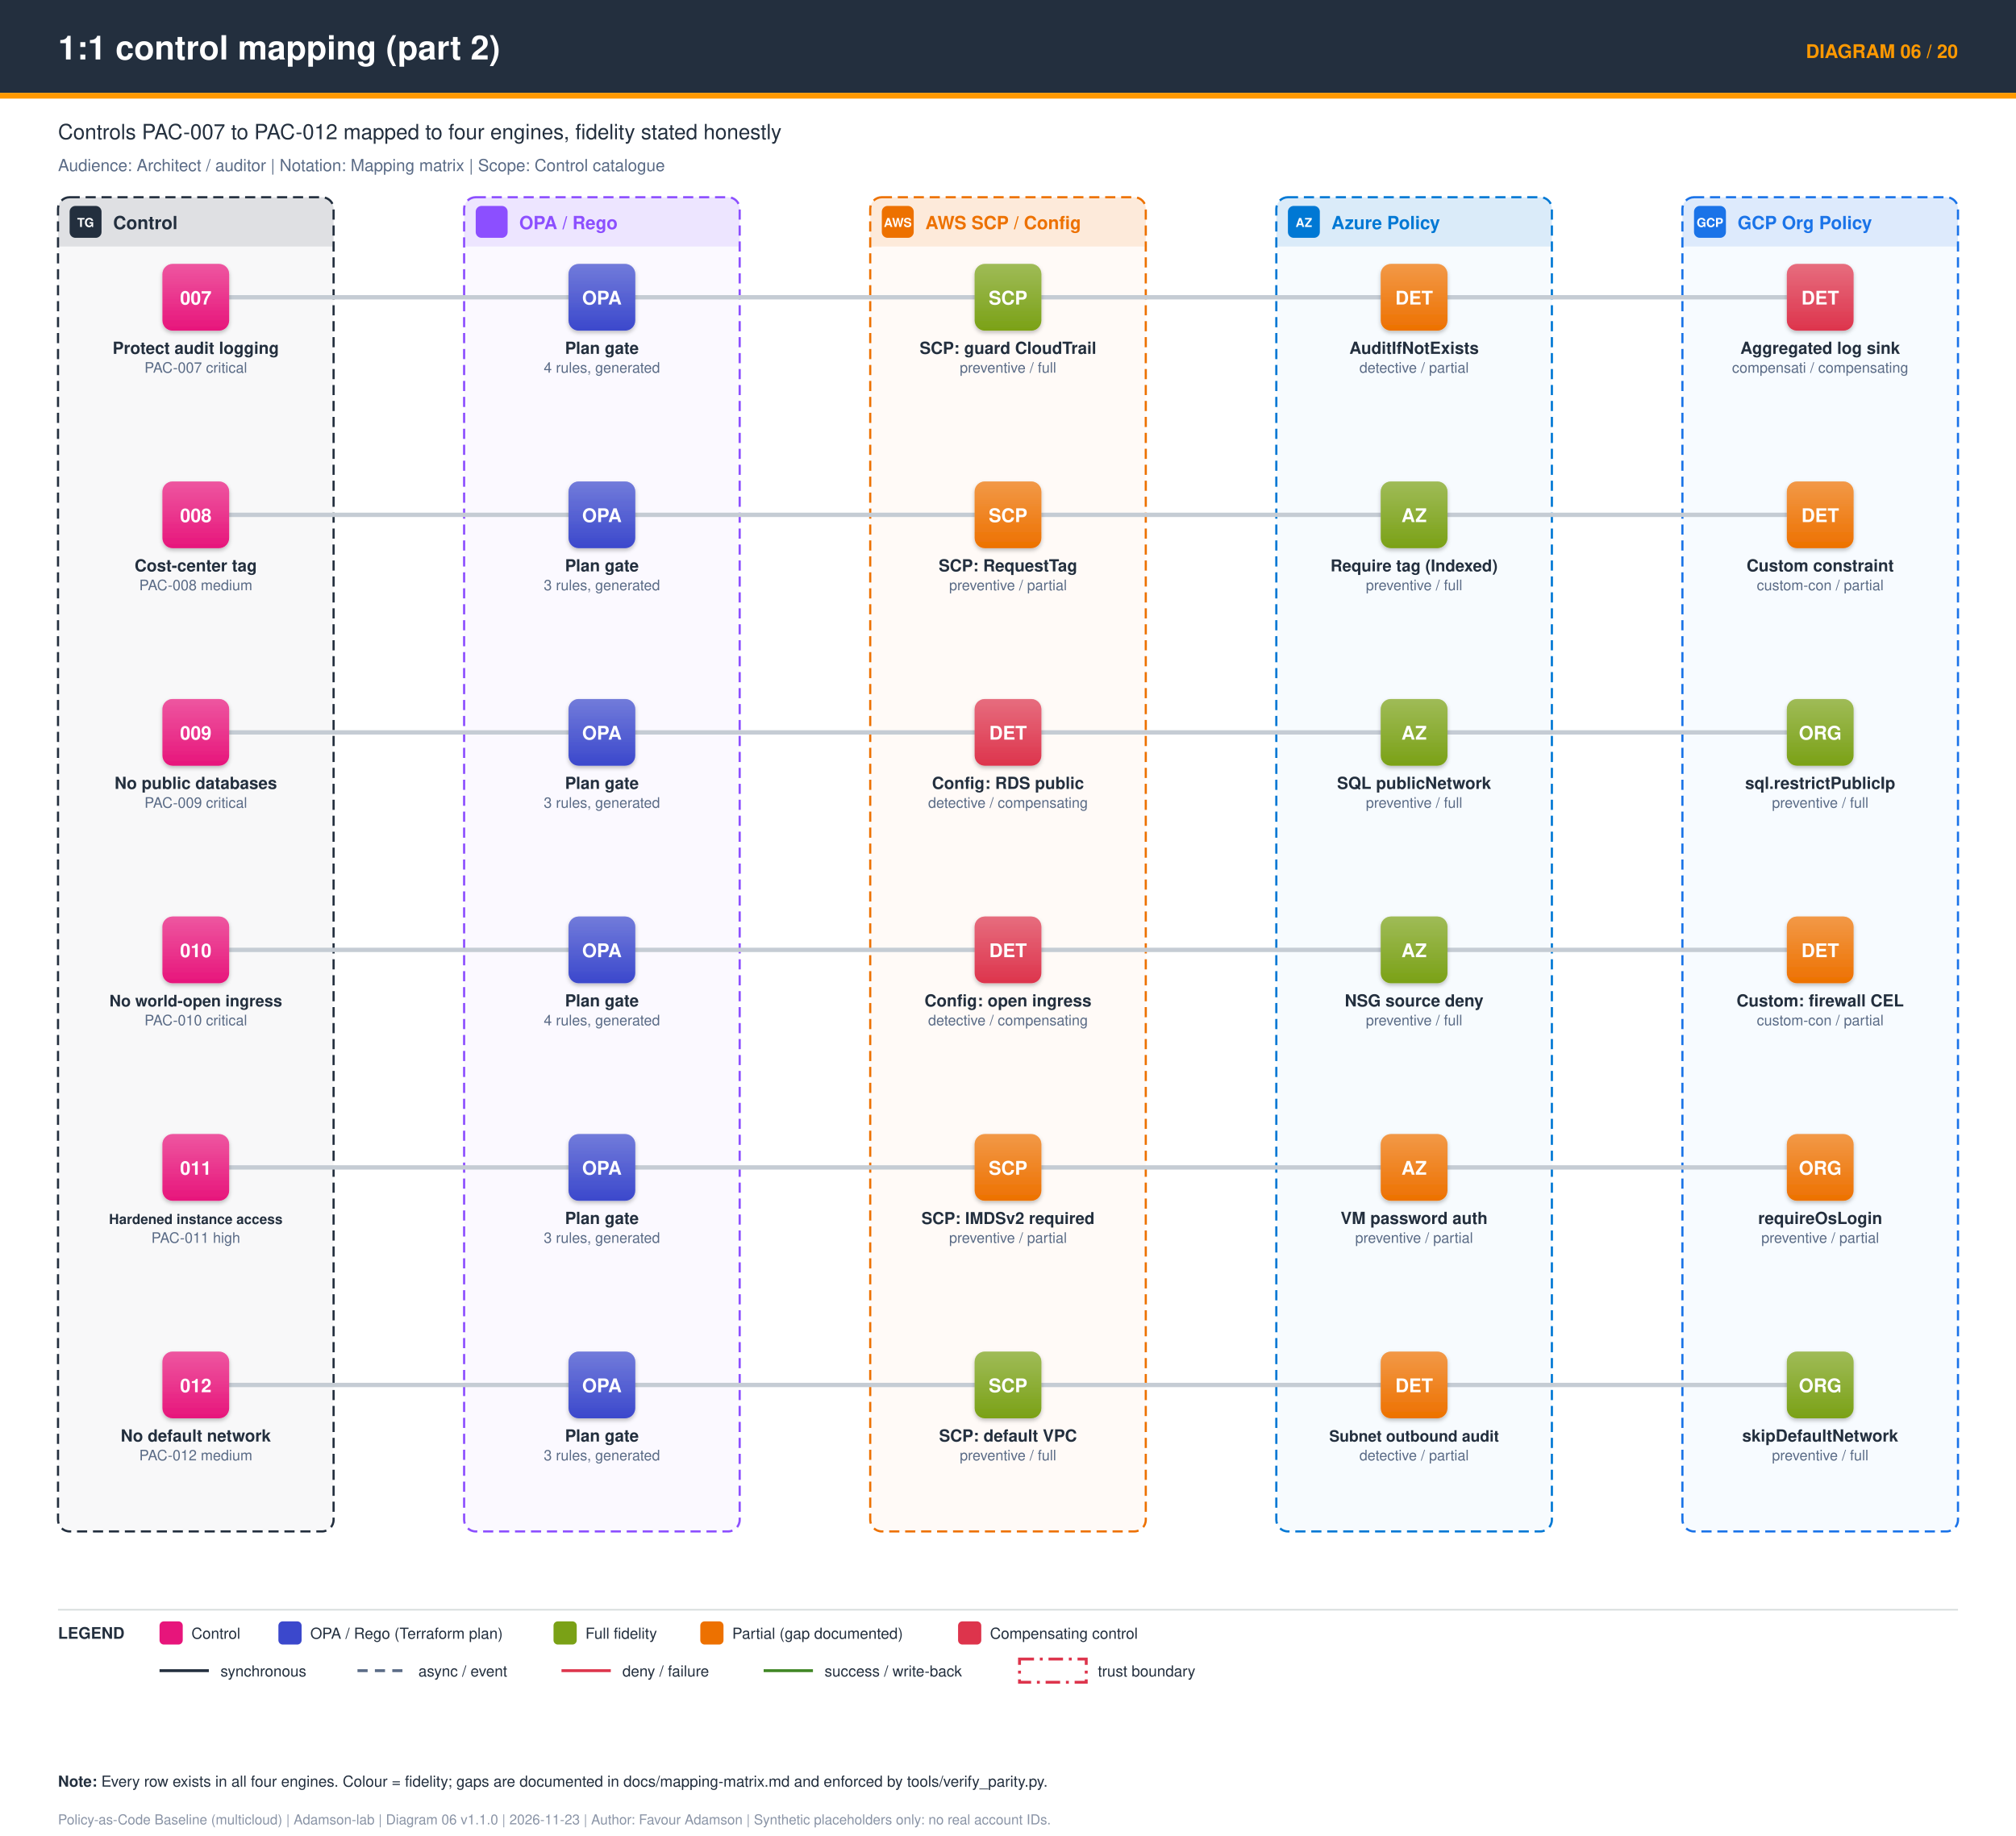
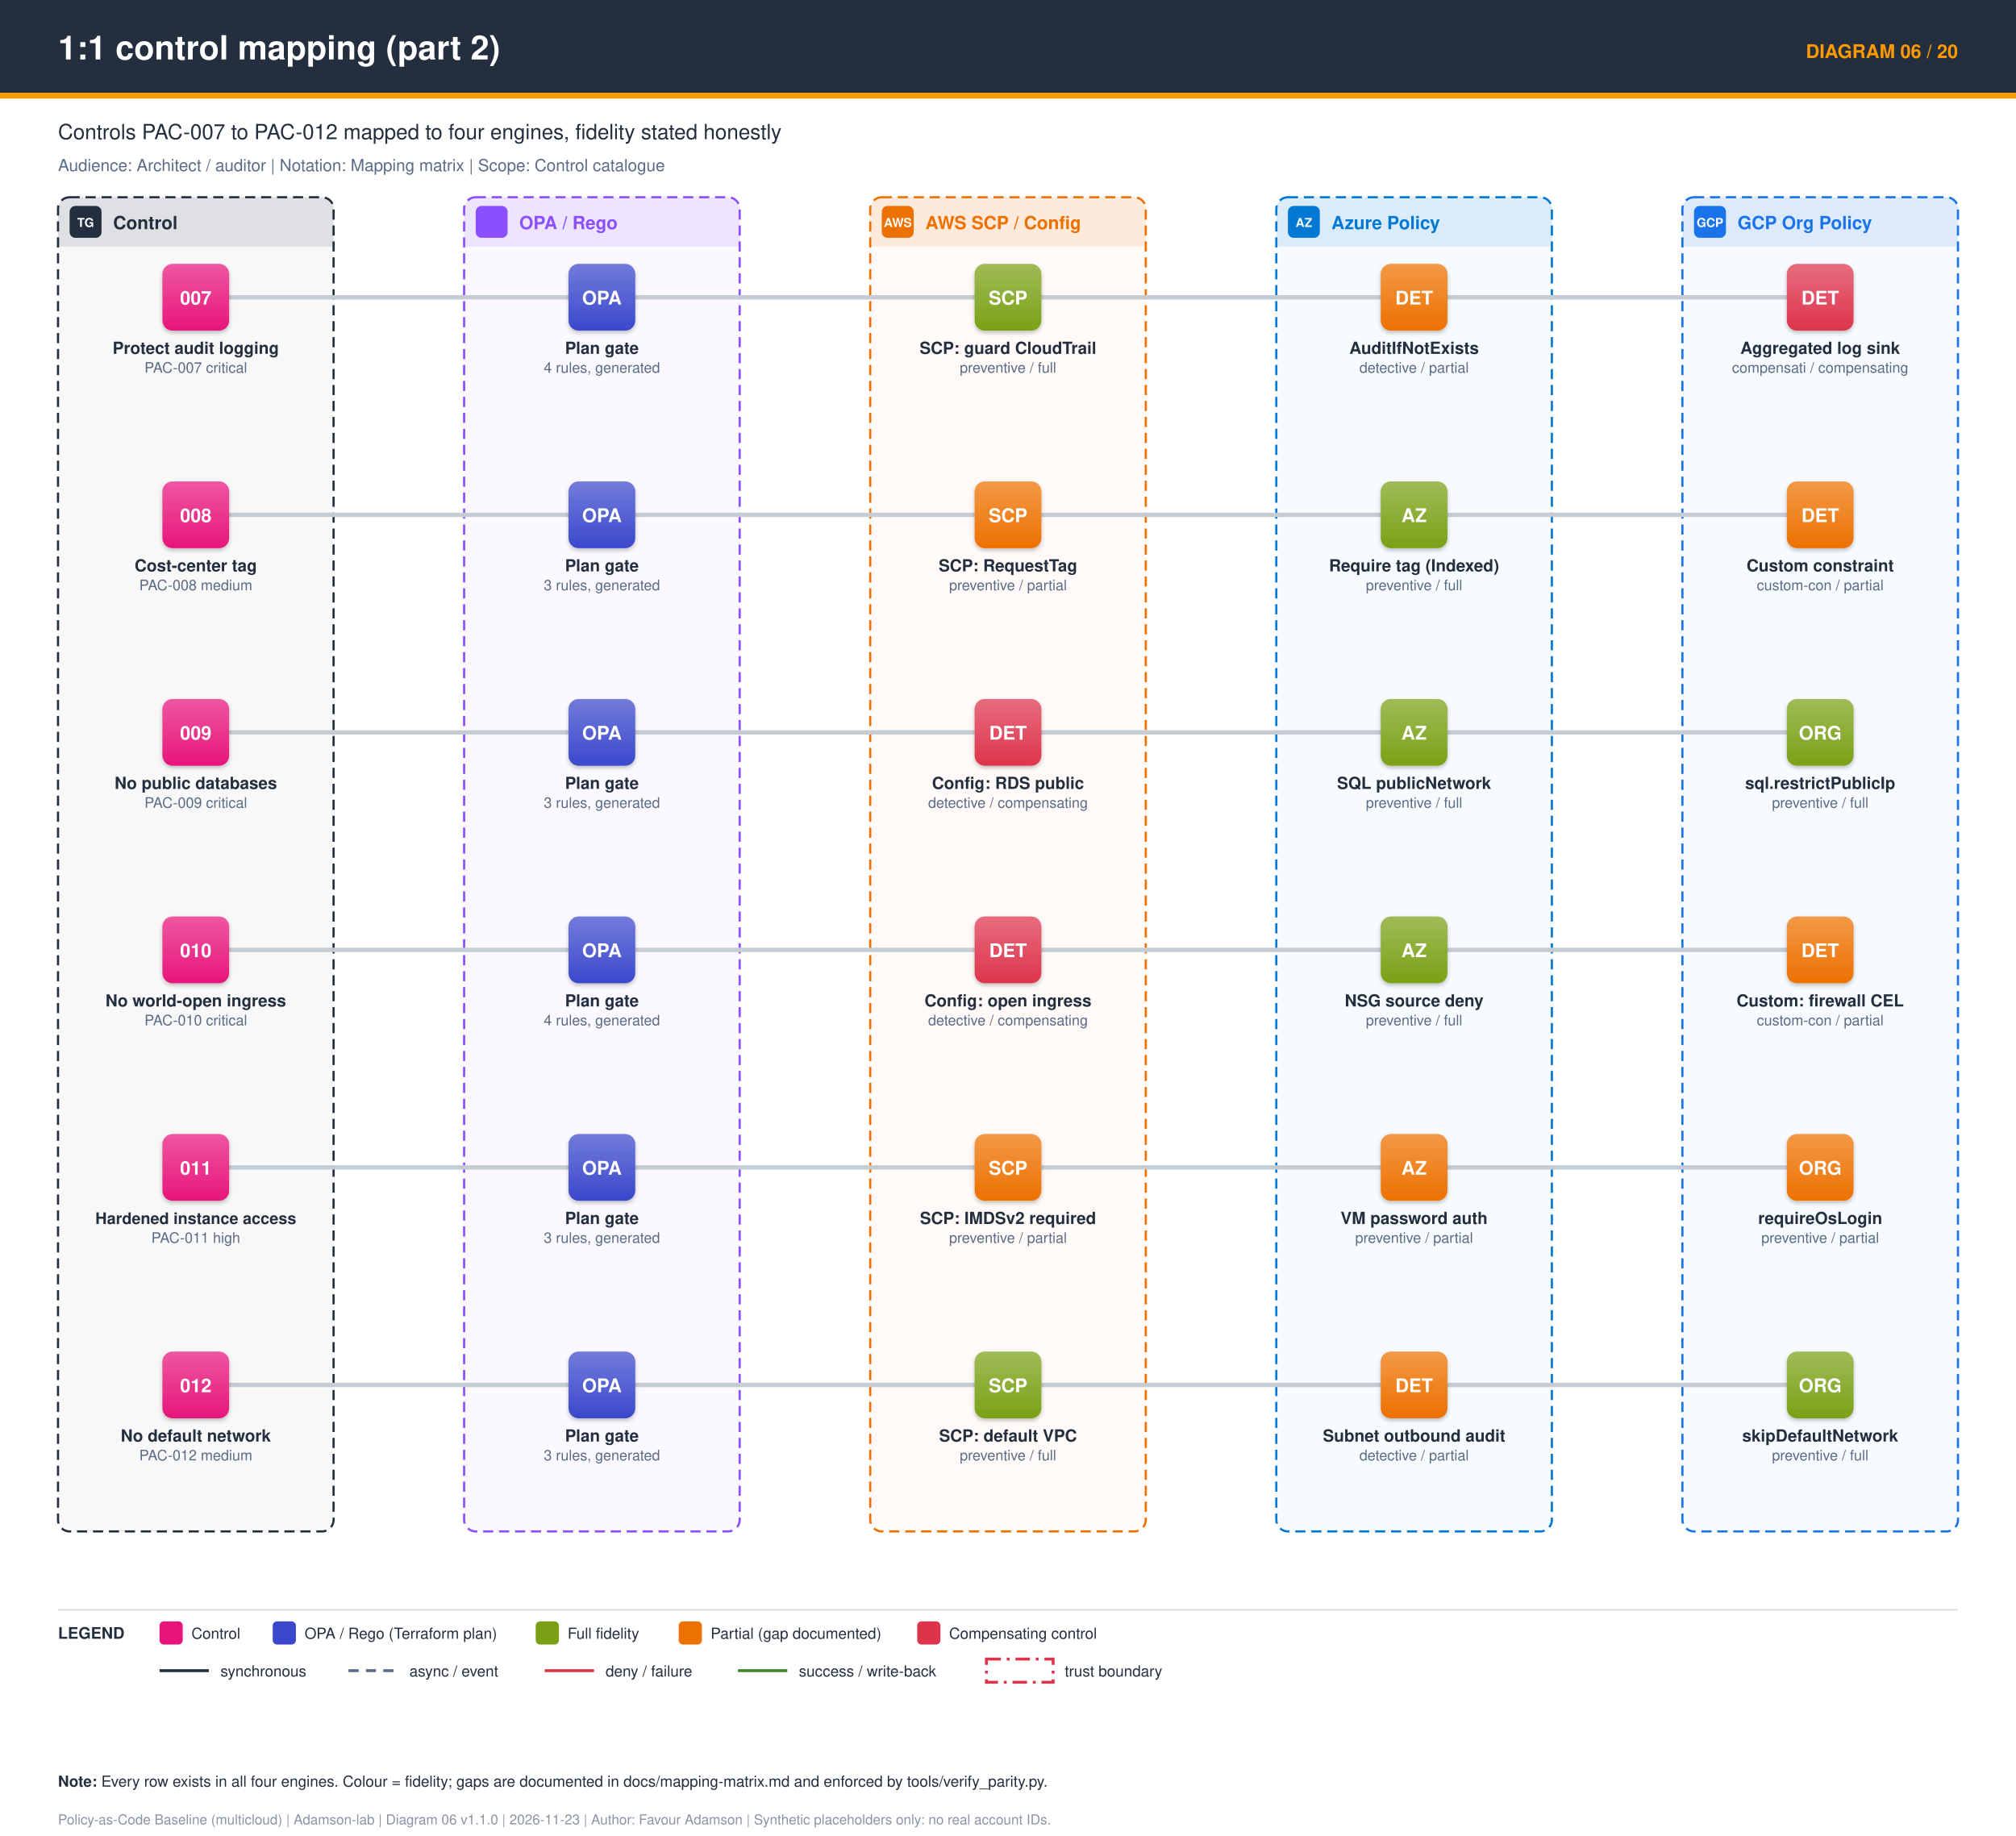
<svg xmlns="http://www.w3.org/2000/svg" viewBox="0 0 1390 1266" width="1390" height="1266" font-family="'Amazon Ember','Segoe UI',Helvetica,Arial,sans-serif">
  <defs>
    <linearGradient id="sheen" x1="0" y1="0" x2="0" y2="1">
      <stop offset="0" stop-color="#fff" stop-opacity=".28" />
      <stop offset="1" stop-color="#fff" stop-opacity="0" />
    </linearGradient>
    <filter id="sh" x="-10%" y="-10%" width="120%" height="130%">
      <feDropShadow dx="0" dy="1.5" stdDeviation="1.6" flood-opacity=".25" />
    </filter>
    <marker id="m0" viewBox="0 0 10 10" refX="9" refY="5" markerWidth="7" markerHeight="7" orient="auto">
      <path d="M0,0 L10,5 L0,10 z" fill="#232F3E" />
    </marker>
    <marker id="m1" viewBox="0 0 10 10" refX="9" refY="5" markerWidth="7" markerHeight="7" orient="auto">
      <path d="M0,0 L10,5 L0,10 z" fill="#5A6B86" />
    </marker>
    <marker id="m2" viewBox="0 0 10 10" refX="9" refY="5" markerWidth="7" markerHeight="7" orient="auto">
      <path d="M0,0 L10,5 L0,10 z" fill="#DD344C" />
    </marker>
    <marker id="m3" viewBox="0 0 10 10" refX="9" refY="5" markerWidth="7" markerHeight="7" orient="auto">
      <path d="M0,0 L10,5 L0,10 z" fill="#3F8624" />
    </marker>
  </defs>
  <rect width="1390" height="1266" fill="#fff" />
  <rect width="1390" height="64" fill="#232F3E" />
  <rect y="64" width="1390" height="4" fill="#FF9900" />
  <text x="40" y="41" fill="#fff" font-size="23" font-weight="700">1:1 control mapping (part 2)</text>
  <text x="1350" y="40" fill="#FF9900" font-size="13" font-weight="700" text-anchor="end">DIAGRAM 06 / 20</text>
  <text x="40" y="96" fill="#232F3E" font-size="14.5">Controls PAC-007 to PAC-012 mapped to four engines, fidelity stated honestly</text>
  <text x="40" y="118" fill="#5A6B86" font-size="11.5">Audience: Architect / auditor  |  Notation: Mapping matrix  |  Scope: Control catalogue</text>
  <clipPath id="gc0">
    <rect x="40" y="136" width="190" height="920" rx="8" />
  </clipPath>
  <rect x="40" y="136" width="190" height="920" rx="8" fill="#232F3E" fill-opacity=".035" />
  <rect x="40" y="136" width="190" height="34" fill="#232F3E" fill-opacity=".12" clip-path="url(#gc0)" />
  <rect x="48" y="142" width="22" height="22" rx="4" fill="#232F3E" />
  <text x="59" y="156.5" fill="#fff" font-size="8.5" font-weight="700" text-anchor="middle">TG</text>
  <text x="78" y="158" fill="#232F3E" font-size="12.5" font-weight="700">Control</text>
  <rect x="40" y="136" width="190" height="920" rx="8" fill="none" stroke="#232F3E" stroke-width="1.5" stroke-dasharray="7 4" />
  <clipPath id="gc1">
    <rect x="320" y="136" width="190" height="920" rx="8" />
  </clipPath>
  <rect x="320" y="136" width="190" height="920" rx="8" fill="#8C4FFF" fill-opacity=".035" />
  <rect x="320" y="136" width="190" height="34" fill="#8C4FFF" fill-opacity=".12" clip-path="url(#gc1)" />
  <rect x="328" y="142" width="22" height="22" rx="4" fill="#8C4FFF" />
  <text x="358" y="158" fill="#8C4FFF" font-size="12.5" font-weight="700">OPA / Rego</text>
  <rect x="320" y="136" width="190" height="920" rx="8" fill="none" stroke="#8C4FFF" stroke-width="1.5" stroke-dasharray="7 4" />
  <clipPath id="gc2">
    <rect x="600" y="136" width="190" height="920" rx="8" />
  </clipPath>
  <rect x="600" y="136" width="190" height="920" rx="8" fill="#ED7100" fill-opacity=".035" />
  <rect x="600" y="136" width="190" height="34" fill="#ED7100" fill-opacity=".12" clip-path="url(#gc2)" />
  <rect x="608" y="142" width="22" height="22" rx="4" fill="#ED7100" />
  <text x="619" y="156.5" fill="#fff" font-size="8.5" font-weight="700" text-anchor="middle">AWS</text>
  <text x="638" y="158" fill="#ED7100" font-size="12.5" font-weight="700">AWS SCP / Config</text>
  <rect x="600" y="136" width="190" height="920" rx="8" fill="none" stroke="#ED7100" stroke-width="1.5" stroke-dasharray="7 4" />
  <clipPath id="gc3">
    <rect x="880" y="136" width="190" height="920" rx="8" />
  </clipPath>
  <rect x="880" y="136" width="190" height="920" rx="8" fill="#0078D4" fill-opacity=".035" />
  <rect x="880" y="136" width="190" height="34" fill="#0078D4" fill-opacity=".12" clip-path="url(#gc3)" />
  <rect x="888" y="142" width="22" height="22" rx="4" fill="#0078D4" />
  <text x="899" y="156.5" fill="#fff" font-size="8.5" font-weight="700" text-anchor="middle">AZ</text>
  <text x="918" y="158" fill="#0078D4" font-size="12.5" font-weight="700">Azure Policy</text>
  <rect x="880" y="136" width="190" height="920" rx="8" fill="none" stroke="#0078D4" stroke-width="1.5" stroke-dasharray="7 4" />
  <clipPath id="gc4">
    <rect x="1160" y="136" width="190" height="920" rx="8" />
  </clipPath>
  <rect x="1160" y="136" width="190" height="920" rx="8" fill="#1A73E8" fill-opacity=".035" />
  <rect x="1160" y="136" width="190" height="34" fill="#1A73E8" fill-opacity=".12" clip-path="url(#gc4)" />
  <rect x="1168" y="142" width="22" height="22" rx="4" fill="#1A73E8" />
  <text x="1179" y="156.5" fill="#fff" font-size="8.5" font-weight="700" text-anchor="middle">GCP</text>
  <text x="1198" y="158" fill="#1A73E8" font-size="12.5" font-weight="700">GCP Org Policy</text>
  <rect x="1160" y="136" width="190" height="920" rx="8" fill="none" stroke="#1A73E8" stroke-width="1.5" stroke-dasharray="7 4" />
  <line x1="135" y1="205" x2="1255" y2="205" stroke="#C5CCD4" stroke-width="3" stroke-linecap="round" />
  <line x1="135" y1="355" x2="1255" y2="355" stroke="#C5CCD4" stroke-width="3" stroke-linecap="round" />
  <line x1="135" y1="505" x2="1255" y2="505" stroke="#C5CCD4" stroke-width="3" stroke-linecap="round" />
  <line x1="135" y1="655" x2="1255" y2="655" stroke="#C5CCD4" stroke-width="3" stroke-linecap="round" />
  <line x1="135" y1="805" x2="1255" y2="805" stroke="#C5CCD4" stroke-width="3" stroke-linecap="round" />
  <line x1="135" y1="955" x2="1255" y2="955" stroke="#C5CCD4" stroke-width="3" stroke-linecap="round" />
  <g filter="url(#sh)">
    <rect x="112.0" y="182" width="46" height="46" rx="7" fill="#E7157B" />
    <rect x="112.0" y="182" width="46" height="46" rx="7" fill="url(#sheen)" />
  </g>
  <text x="135.0" y="210.0" fill="#fff" font-size="13" font-weight="700" text-anchor="middle">007</text>
  <text x="135.0" y="244" fill="#232F3E" font-size="11.5" font-weight="600" text-anchor="middle">Protect audit logging</text>
  <text x="135.0" y="257" fill="#5A6B86" font-size="10" font-weight="400" text-anchor="middle">PAC-007 critical</text>
  <g filter="url(#sh)">
    <rect x="112.0" y="332" width="46" height="46" rx="7" fill="#E7157B" />
    <rect x="112.0" y="332" width="46" height="46" rx="7" fill="url(#sheen)" />
  </g>
  <text x="135.0" y="360.0" fill="#fff" font-size="13" font-weight="700" text-anchor="middle">008</text>
  <text x="135.0" y="394" fill="#232F3E" font-size="11.5" font-weight="600" text-anchor="middle">Cost-center tag</text>
  <text x="135.0" y="407" fill="#5A6B86" font-size="10" font-weight="400" text-anchor="middle">PAC-008 medium</text>
  <g filter="url(#sh)">
    <rect x="112.0" y="482" width="46" height="46" rx="7" fill="#E7157B" />
    <rect x="112.0" y="482" width="46" height="46" rx="7" fill="url(#sheen)" />
  </g>
  <text x="135.0" y="510.0" fill="#fff" font-size="13" font-weight="700" text-anchor="middle">009</text>
  <text x="135.0" y="544" fill="#232F3E" font-size="11.5" font-weight="600" text-anchor="middle">No public databases</text>
  <text x="135.0" y="557" fill="#5A6B86" font-size="10" font-weight="400" text-anchor="middle">PAC-009 critical</text>
  <g filter="url(#sh)">
    <rect x="112.0" y="632" width="46" height="46" rx="7" fill="#E7157B" />
    <rect x="112.0" y="632" width="46" height="46" rx="7" fill="url(#sheen)" />
  </g>
  <text x="135.0" y="660.0" fill="#fff" font-size="13" font-weight="700" text-anchor="middle">010</text>
-   <text x="135.0" y="694" fill="#232F3E" font-size="11.0" font-weight="600" text-anchor="middle">No world-open ingress</text>
+   <text x="135.0" y="694" fill="#232F3E" font-size="11.5" font-weight="600" text-anchor="middle">No world-open ingress</text>
  <text x="135.0" y="707" fill="#5A6B86" font-size="10" font-weight="400" text-anchor="middle">PAC-010 critical</text>
  <g filter="url(#sh)">
    <rect x="112.0" y="782" width="46" height="46" rx="7" fill="#E7157B" />
    <rect x="112.0" y="782" width="46" height="46" rx="7" fill="url(#sheen)" />
  </g>
  <text x="135.0" y="810.0" fill="#fff" font-size="13" font-weight="700" text-anchor="middle">011</text>
-   <text x="135.0" y="844" fill="#232F3E" font-size="9.5" font-weight="600" text-anchor="middle">Hardened instance access</text>
+   <text x="135.0" y="844" fill="#232F3E" font-size="11.0" font-weight="600" text-anchor="middle">Hardened instance access</text>
  <text x="135.0" y="857" fill="#5A6B86" font-size="10" font-weight="400" text-anchor="middle">PAC-011 high</text>
  <g filter="url(#sh)">
    <rect x="112.0" y="932" width="46" height="46" rx="7" fill="#E7157B" />
    <rect x="112.0" y="932" width="46" height="46" rx="7" fill="url(#sheen)" />
  </g>
  <text x="135.0" y="960.0" fill="#fff" font-size="13" font-weight="700" text-anchor="middle">012</text>
  <text x="135.0" y="994" fill="#232F3E" font-size="11.5" font-weight="600" text-anchor="middle">No default network</text>
  <text x="135.0" y="1007" fill="#5A6B86" font-size="10" font-weight="400" text-anchor="middle">PAC-012 medium</text>
  <g filter="url(#sh)">
    <rect x="392.0" y="182" width="46" height="46" rx="7" fill="#3B48CC" />
    <rect x="392.0" y="182" width="46" height="46" rx="7" fill="url(#sheen)" />
  </g>
  <text x="415.0" y="210.0" fill="#fff" font-size="13" font-weight="700" text-anchor="middle">OPA</text>
  <text x="415.0" y="244" fill="#232F3E" font-size="11.5" font-weight="600" text-anchor="middle">Plan gate</text>
  <text x="415.0" y="257" fill="#5A6B86" font-size="10" font-weight="400" text-anchor="middle">4 rules, generated</text>
  <g filter="url(#sh)">
    <rect x="392.0" y="332" width="46" height="46" rx="7" fill="#3B48CC" />
    <rect x="392.0" y="332" width="46" height="46" rx="7" fill="url(#sheen)" />
  </g>
  <text x="415.0" y="360.0" fill="#fff" font-size="13" font-weight="700" text-anchor="middle">OPA</text>
  <text x="415.0" y="394" fill="#232F3E" font-size="11.5" font-weight="600" text-anchor="middle">Plan gate</text>
  <text x="415.0" y="407" fill="#5A6B86" font-size="10" font-weight="400" text-anchor="middle">3 rules, generated</text>
  <g filter="url(#sh)">
    <rect x="392.0" y="482" width="46" height="46" rx="7" fill="#3B48CC" />
    <rect x="392.0" y="482" width="46" height="46" rx="7" fill="url(#sheen)" />
  </g>
  <text x="415.0" y="510.0" fill="#fff" font-size="13" font-weight="700" text-anchor="middle">OPA</text>
  <text x="415.0" y="544" fill="#232F3E" font-size="11.5" font-weight="600" text-anchor="middle">Plan gate</text>
  <text x="415.0" y="557" fill="#5A6B86" font-size="10" font-weight="400" text-anchor="middle">3 rules, generated</text>
  <g filter="url(#sh)">
    <rect x="392.0" y="632" width="46" height="46" rx="7" fill="#3B48CC" />
    <rect x="392.0" y="632" width="46" height="46" rx="7" fill="url(#sheen)" />
  </g>
  <text x="415.0" y="660.0" fill="#fff" font-size="13" font-weight="700" text-anchor="middle">OPA</text>
  <text x="415.0" y="694" fill="#232F3E" font-size="11.5" font-weight="600" text-anchor="middle">Plan gate</text>
  <text x="415.0" y="707" fill="#5A6B86" font-size="10" font-weight="400" text-anchor="middle">4 rules, generated</text>
  <g filter="url(#sh)">
    <rect x="392.0" y="782" width="46" height="46" rx="7" fill="#3B48CC" />
    <rect x="392.0" y="782" width="46" height="46" rx="7" fill="url(#sheen)" />
  </g>
  <text x="415.0" y="810.0" fill="#fff" font-size="13" font-weight="700" text-anchor="middle">OPA</text>
  <text x="415.0" y="844" fill="#232F3E" font-size="11.5" font-weight="600" text-anchor="middle">Plan gate</text>
  <text x="415.0" y="857" fill="#5A6B86" font-size="10" font-weight="400" text-anchor="middle">3 rules, generated</text>
  <g filter="url(#sh)">
    <rect x="392.0" y="932" width="46" height="46" rx="7" fill="#3B48CC" />
    <rect x="392.0" y="932" width="46" height="46" rx="7" fill="url(#sheen)" />
  </g>
  <text x="415.0" y="960.0" fill="#fff" font-size="13" font-weight="700" text-anchor="middle">OPA</text>
  <text x="415.0" y="994" fill="#232F3E" font-size="11.5" font-weight="600" text-anchor="middle">Plan gate</text>
  <text x="415.0" y="1007" fill="#5A6B86" font-size="10" font-weight="400" text-anchor="middle">3 rules, generated</text>
  <g filter="url(#sh)">
    <rect x="672.0" y="182" width="46" height="46" rx="7" fill="#7AA116" />
    <rect x="672.0" y="182" width="46" height="46" rx="7" fill="url(#sheen)" />
  </g>
  <text x="695.0" y="210.0" fill="#fff" font-size="13" font-weight="700" text-anchor="middle">SCP</text>
  <text x="695.0" y="244" fill="#232F3E" font-size="11.5" font-weight="600" text-anchor="middle">SCP: guard CloudTrail</text>
  <text x="695.0" y="257" fill="#5A6B86" font-size="10" font-weight="400" text-anchor="middle">preventive / full</text>
  <g filter="url(#sh)">
    <rect x="672.0" y="332" width="46" height="46" rx="7" fill="#ED7100" />
    <rect x="672.0" y="332" width="46" height="46" rx="7" fill="url(#sheen)" />
  </g>
  <text x="695.0" y="360.0" fill="#fff" font-size="13" font-weight="700" text-anchor="middle">SCP</text>
  <text x="695.0" y="394" fill="#232F3E" font-size="11.5" font-weight="600" text-anchor="middle">SCP: RequestTag</text>
  <text x="695.0" y="407" fill="#5A6B86" font-size="10" font-weight="400" text-anchor="middle">preventive / partial</text>
  <g filter="url(#sh)">
    <rect x="672.0" y="482" width="46" height="46" rx="7" fill="#DD344C" />
    <rect x="672.0" y="482" width="46" height="46" rx="7" fill="url(#sheen)" />
  </g>
  <text x="695.0" y="510.0" fill="#fff" font-size="13" font-weight="700" text-anchor="middle">DET</text>
  <text x="695.0" y="544" fill="#232F3E" font-size="11.5" font-weight="600" text-anchor="middle">Config: RDS public</text>
  <text x="695.0" y="557" fill="#5A6B86" font-size="10" font-weight="400" text-anchor="middle">detective / compensating</text>
  <g filter="url(#sh)">
    <rect x="672.0" y="632" width="46" height="46" rx="7" fill="#DD344C" />
    <rect x="672.0" y="632" width="46" height="46" rx="7" fill="url(#sheen)" />
  </g>
  <text x="695.0" y="660.0" fill="#fff" font-size="13" font-weight="700" text-anchor="middle">DET</text>
  <text x="695.0" y="694" fill="#232F3E" font-size="11.5" font-weight="600" text-anchor="middle">Config: open ingress</text>
  <text x="695.0" y="707" fill="#5A6B86" font-size="10" font-weight="400" text-anchor="middle">detective / compensating</text>
  <g filter="url(#sh)">
    <rect x="672.0" y="782" width="46" height="46" rx="7" fill="#ED7100" />
    <rect x="672.0" y="782" width="46" height="46" rx="7" fill="url(#sheen)" />
  </g>
  <text x="695.0" y="810.0" fill="#fff" font-size="13" font-weight="700" text-anchor="middle">SCP</text>
-   <text x="695.0" y="844" fill="#232F3E" font-size="11.3" font-weight="600" text-anchor="middle">SCP: IMDSv2 required</text>
+   <text x="695.0" y="844" fill="#232F3E" font-size="11.5" font-weight="600" text-anchor="middle">SCP: IMDSv2 required</text>
  <text x="695.0" y="857" fill="#5A6B86" font-size="10" font-weight="400" text-anchor="middle">preventive / partial</text>
  <g filter="url(#sh)">
    <rect x="672.0" y="932" width="46" height="46" rx="7" fill="#7AA116" />
    <rect x="672.0" y="932" width="46" height="46" rx="7" fill="url(#sheen)" />
  </g>
  <text x="695.0" y="960.0" fill="#fff" font-size="13" font-weight="700" text-anchor="middle">SCP</text>
  <text x="695.0" y="994" fill="#232F3E" font-size="11.5" font-weight="600" text-anchor="middle">SCP: default VPC</text>
  <text x="695.0" y="1007" fill="#5A6B86" font-size="10" font-weight="400" text-anchor="middle">preventive / full</text>
  <g filter="url(#sh)">
    <rect x="952.0" y="182" width="46" height="46" rx="7" fill="#ED7100" />
    <rect x="952.0" y="182" width="46" height="46" rx="7" fill="url(#sheen)" />
  </g>
  <text x="975.0" y="210.0" fill="#fff" font-size="13" font-weight="700" text-anchor="middle">DET</text>
  <text x="975.0" y="244" fill="#232F3E" font-size="11.5" font-weight="600" text-anchor="middle">AuditIfNotExists</text>
  <text x="975.0" y="257" fill="#5A6B86" font-size="10" font-weight="400" text-anchor="middle">detective / partial</text>
  <g filter="url(#sh)">
    <rect x="952.0" y="332" width="46" height="46" rx="7" fill="#7AA116" />
    <rect x="952.0" y="332" width="46" height="46" rx="7" fill="url(#sheen)" />
  </g>
  <text x="975.0" y="360.0" fill="#fff" font-size="13" font-weight="700" text-anchor="middle">AZ</text>
-   <text x="975.0" y="394" fill="#232F3E" font-size="11.3" font-weight="600" text-anchor="middle">Require tag (Indexed)</text>
+   <text x="975.0" y="394" fill="#232F3E" font-size="11.5" font-weight="600" text-anchor="middle">Require tag (Indexed)</text>
  <text x="975.0" y="407" fill="#5A6B86" font-size="10" font-weight="400" text-anchor="middle">preventive / full</text>
  <g filter="url(#sh)">
    <rect x="952.0" y="482" width="46" height="46" rx="7" fill="#7AA116" />
    <rect x="952.0" y="482" width="46" height="46" rx="7" fill="url(#sheen)" />
  </g>
  <text x="975.0" y="510.0" fill="#fff" font-size="13" font-weight="700" text-anchor="middle">AZ</text>
  <text x="975.0" y="544" fill="#232F3E" font-size="11.5" font-weight="600" text-anchor="middle">SQL publicNetwork</text>
  <text x="975.0" y="557" fill="#5A6B86" font-size="10" font-weight="400" text-anchor="middle">preventive / full</text>
  <g filter="url(#sh)">
    <rect x="952.0" y="632" width="46" height="46" rx="7" fill="#7AA116" />
    <rect x="952.0" y="632" width="46" height="46" rx="7" fill="url(#sheen)" />
  </g>
  <text x="975.0" y="660.0" fill="#fff" font-size="13" font-weight="700" text-anchor="middle">AZ</text>
  <text x="975.0" y="694" fill="#232F3E" font-size="11.5" font-weight="600" text-anchor="middle">NSG source deny</text>
  <text x="975.0" y="707" fill="#5A6B86" font-size="10" font-weight="400" text-anchor="middle">preventive / full</text>
  <g filter="url(#sh)">
    <rect x="952.0" y="782" width="46" height="46" rx="7" fill="#ED7100" />
    <rect x="952.0" y="782" width="46" height="46" rx="7" fill="url(#sheen)" />
  </g>
  <text x="975.0" y="810.0" fill="#fff" font-size="13" font-weight="700" text-anchor="middle">AZ</text>
  <text x="975.0" y="844" fill="#232F3E" font-size="11.5" font-weight="600" text-anchor="middle">VM password auth</text>
  <text x="975.0" y="857" fill="#5A6B86" font-size="10" font-weight="400" text-anchor="middle">preventive / partial</text>
  <g filter="url(#sh)">
    <rect x="952.0" y="932" width="46" height="46" rx="7" fill="#ED7100" />
    <rect x="952.0" y="932" width="46" height="46" rx="7" fill="url(#sheen)" />
  </g>
  <text x="975.0" y="960.0" fill="#fff" font-size="13" font-weight="700" text-anchor="middle">DET</text>
-   <text x="975.0" y="994" fill="#232F3E" font-size="10.7" font-weight="600" text-anchor="middle">Subnet outbound audit</text>
+   <text x="975.0" y="994" fill="#232F3E" font-size="11.5" font-weight="600" text-anchor="middle">Subnet outbound audit</text>
  <text x="975.0" y="1007" fill="#5A6B86" font-size="10" font-weight="400" text-anchor="middle">detective / partial</text>
  <g filter="url(#sh)">
    <rect x="1232.0" y="182" width="46" height="46" rx="7" fill="#DD344C" />
    <rect x="1232.0" y="182" width="46" height="46" rx="7" fill="url(#sheen)" />
  </g>
  <text x="1255.0" y="210.0" fill="#fff" font-size="13" font-weight="700" text-anchor="middle">DET</text>
  <text x="1255.0" y="244" fill="#232F3E" font-size="11.5" font-weight="600" text-anchor="middle">Aggregated log sink</text>
  <text x="1255.0" y="257" fill="#5A6B86" font-size="10" font-weight="400" text-anchor="middle">compensati / compensating</text>
  <g filter="url(#sh)">
    <rect x="1232.0" y="332" width="46" height="46" rx="7" fill="#ED7100" />
    <rect x="1232.0" y="332" width="46" height="46" rx="7" fill="url(#sheen)" />
  </g>
  <text x="1255.0" y="360.0" fill="#fff" font-size="13" font-weight="700" text-anchor="middle">DET</text>
  <text x="1255.0" y="394" fill="#232F3E" font-size="11.5" font-weight="600" text-anchor="middle">Custom constraint</text>
  <text x="1255.0" y="407" fill="#5A6B86" font-size="10" font-weight="400" text-anchor="middle">custom-con / partial</text>
  <g filter="url(#sh)">
    <rect x="1232.0" y="482" width="46" height="46" rx="7" fill="#7AA116" />
    <rect x="1232.0" y="482" width="46" height="46" rx="7" fill="url(#sheen)" />
  </g>
  <text x="1255.0" y="510.0" fill="#fff" font-size="13" font-weight="700" text-anchor="middle">ORG</text>
  <text x="1255.0" y="544" fill="#232F3E" font-size="11.5" font-weight="600" text-anchor="middle">sql.restrictPublicIp</text>
  <text x="1255.0" y="557" fill="#5A6B86" font-size="10" font-weight="400" text-anchor="middle">preventive / full</text>
  <g filter="url(#sh)">
    <rect x="1232.0" y="632" width="46" height="46" rx="7" fill="#ED7100" />
    <rect x="1232.0" y="632" width="46" height="46" rx="7" fill="url(#sheen)" />
  </g>
  <text x="1255.0" y="660.0" fill="#fff" font-size="13" font-weight="700" text-anchor="middle">DET</text>
  <text x="1255.0" y="694" fill="#232F3E" font-size="11.5" font-weight="600" text-anchor="middle">Custom: firewall CEL</text>
  <text x="1255.0" y="707" fill="#5A6B86" font-size="10" font-weight="400" text-anchor="middle">custom-con / partial</text>
  <g filter="url(#sh)">
    <rect x="1232.0" y="782" width="46" height="46" rx="7" fill="#ED7100" />
    <rect x="1232.0" y="782" width="46" height="46" rx="7" fill="url(#sheen)" />
  </g>
  <text x="1255.0" y="810.0" fill="#fff" font-size="13" font-weight="700" text-anchor="middle">ORG</text>
  <text x="1255.0" y="844" fill="#232F3E" font-size="11.5" font-weight="600" text-anchor="middle">requireOsLogin</text>
  <text x="1255.0" y="857" fill="#5A6B86" font-size="10" font-weight="400" text-anchor="middle">preventive / partial</text>
  <g filter="url(#sh)">
    <rect x="1232.0" y="932" width="46" height="46" rx="7" fill="#7AA116" />
    <rect x="1232.0" y="932" width="46" height="46" rx="7" fill="url(#sheen)" />
  </g>
  <text x="1255.0" y="960.0" fill="#fff" font-size="13" font-weight="700" text-anchor="middle">ORG</text>
  <text x="1255.0" y="994" fill="#232F3E" font-size="11.5" font-weight="600" text-anchor="middle">skipDefaultNetwork</text>
  <text x="1255.0" y="1007" fill="#5A6B86" font-size="10" font-weight="400" text-anchor="middle">preventive / full</text>
  <line x1="40" y1="1110" x2="1350" y2="1110" stroke="#D5DBDB" />
  <text x="40" y="1130" fill="#232F3E" font-size="11" font-weight="700">LEGEND</text>
  <rect x="110" y="1118" width="16" height="16" rx="3" fill="#E7157B" />
  <text x="132" y="1130" font-size="10.5" fill="#232F3E">Control</text>
-   <rect x="191.954" y="1118" width="16" height="16" rx="3" fill="#3B48CC" />
-   <text x="213.954" y="1130" font-size="10.5" fill="#232F3E">OPA / Rego (Terraform plan)</text>
-   <rect x="381.645" y="1118" width="16" height="16" rx="3" fill="#7AA116" />
-   <text x="403.645" y="1130" font-size="10.5" fill="#232F3E">Full fidelity</text>
-   <rect x="482.84" y="1118" width="16" height="16" rx="3" fill="#ED7100" />
-   <text x="504.84" y="1130" font-size="10.5" fill="#232F3E">Partial (gap documented)</text>
-   <rect x="660.574" y="1118" width="16" height="16" rx="3" fill="#DD344C" />
-   <text x="682.574" y="1130" font-size="10.5" fill="#232F3E">Compensating control</text>
+   <rect x="188.02" y="1118" width="16" height="16" rx="3" fill="#3B48CC" />
+   <text x="210.02" y="1130" font-size="10.5" fill="#232F3E">OPA / Rego (Terraform plan)</text>
+   <rect x="369.36" y="1118" width="16" height="16" rx="3" fill="#7AA116" />
+   <text x="391.36" y="1130" font-size="10.5" fill="#232F3E">Full fidelity</text>
+   <rect x="467.96" y="1118" width="16" height="16" rx="3" fill="#ED7100" />
+   <text x="489.96" y="1130" font-size="10.5" fill="#232F3E">Partial (gap documented)</text>
+   <rect x="632.395" y="1118" width="16" height="16" rx="3" fill="#DD344C" />
+   <text x="654.395" y="1130" font-size="10.5" fill="#232F3E">Compensating control</text>
  <line x1="110" y1="1152" x2="144" y2="1152" stroke="#232F3E" stroke-width="2" />
  <text x="152" y="1156" font-size="10.5" fill="#232F3E">synchronous</text>
-   <line x1="246.48" y1="1152" x2="280.48" y2="1152" stroke="#5A6B86" stroke-width="2" stroke-dasharray="7 5" />
-   <text x="288.48" y="1156" font-size="10.5" fill="#232F3E">async / event</text>
-   <line x1="387.145" y1="1152" x2="421.145" y2="1152" stroke="#DD344C" stroke-width="2" />
-   <text x="429.145" y="1156" font-size="10.5" fill="#232F3E">deny / failure</text>
-   <line x1="526.517" y1="1152" x2="560.517" y2="1152" stroke="#3F8624" stroke-width="2" />
-   <text x="568.517" y="1156" font-size="10.5" fill="#232F3E">success / write-back</text>
-   <rect x="702.939" y="1144" width="46" height="16" fill="none" stroke="#DD344C" stroke-width="2" stroke-dasharray="10 4 2 4" />
-   <text x="756.939" y="1156" font-size="10.5" fill="#232F3E">trust boundary</text>
+   <line x1="240.27" y1="1152" x2="274.27" y2="1152" stroke="#5A6B86" stroke-width="2" stroke-dasharray="7 5" />
+   <text x="282.27" y="1156" font-size="10.5" fill="#232F3E">async / event</text>
+   <line x1="375.58" y1="1152" x2="409.58" y2="1152" stroke="#DD344C" stroke-width="2" />
+   <text x="417.58" y="1156" font-size="10.5" fill="#232F3E">deny / failure</text>
+   <line x1="508.79" y1="1152" x2="542.79" y2="1152" stroke="#3F8624" stroke-width="2" />
+   <text x="550.79" y="1156" font-size="10.5" fill="#232F3E">success / write-back</text>
+   <rect x="680.115" y="1144" width="46" height="16" fill="none" stroke="#DD344C" stroke-width="2" stroke-dasharray="10 4 2 4" />
+   <text x="734.115" y="1156" font-size="10.5" fill="#232F3E">trust boundary</text>
  <text x="40" y="1232" font-size="10.5" fill="#232F3E">
    <tspan font-weight="700">Note:</tspan> Every row exists in all four engines. Colour = fidelity; gaps are documented in docs/mapping-matrix.md and enforced by tools/verify_parity.py.</text>
  <text x="40" y="1258" font-size="9.5" fill="#8A94A6">Policy-as-Code Baseline (multicloud) | Adamson-lab | Diagram 06 v1.1.0 | 2026-11-23 | Author: Favour Adamson | Synthetic placeholders only: no real account IDs.</text>
</svg>
